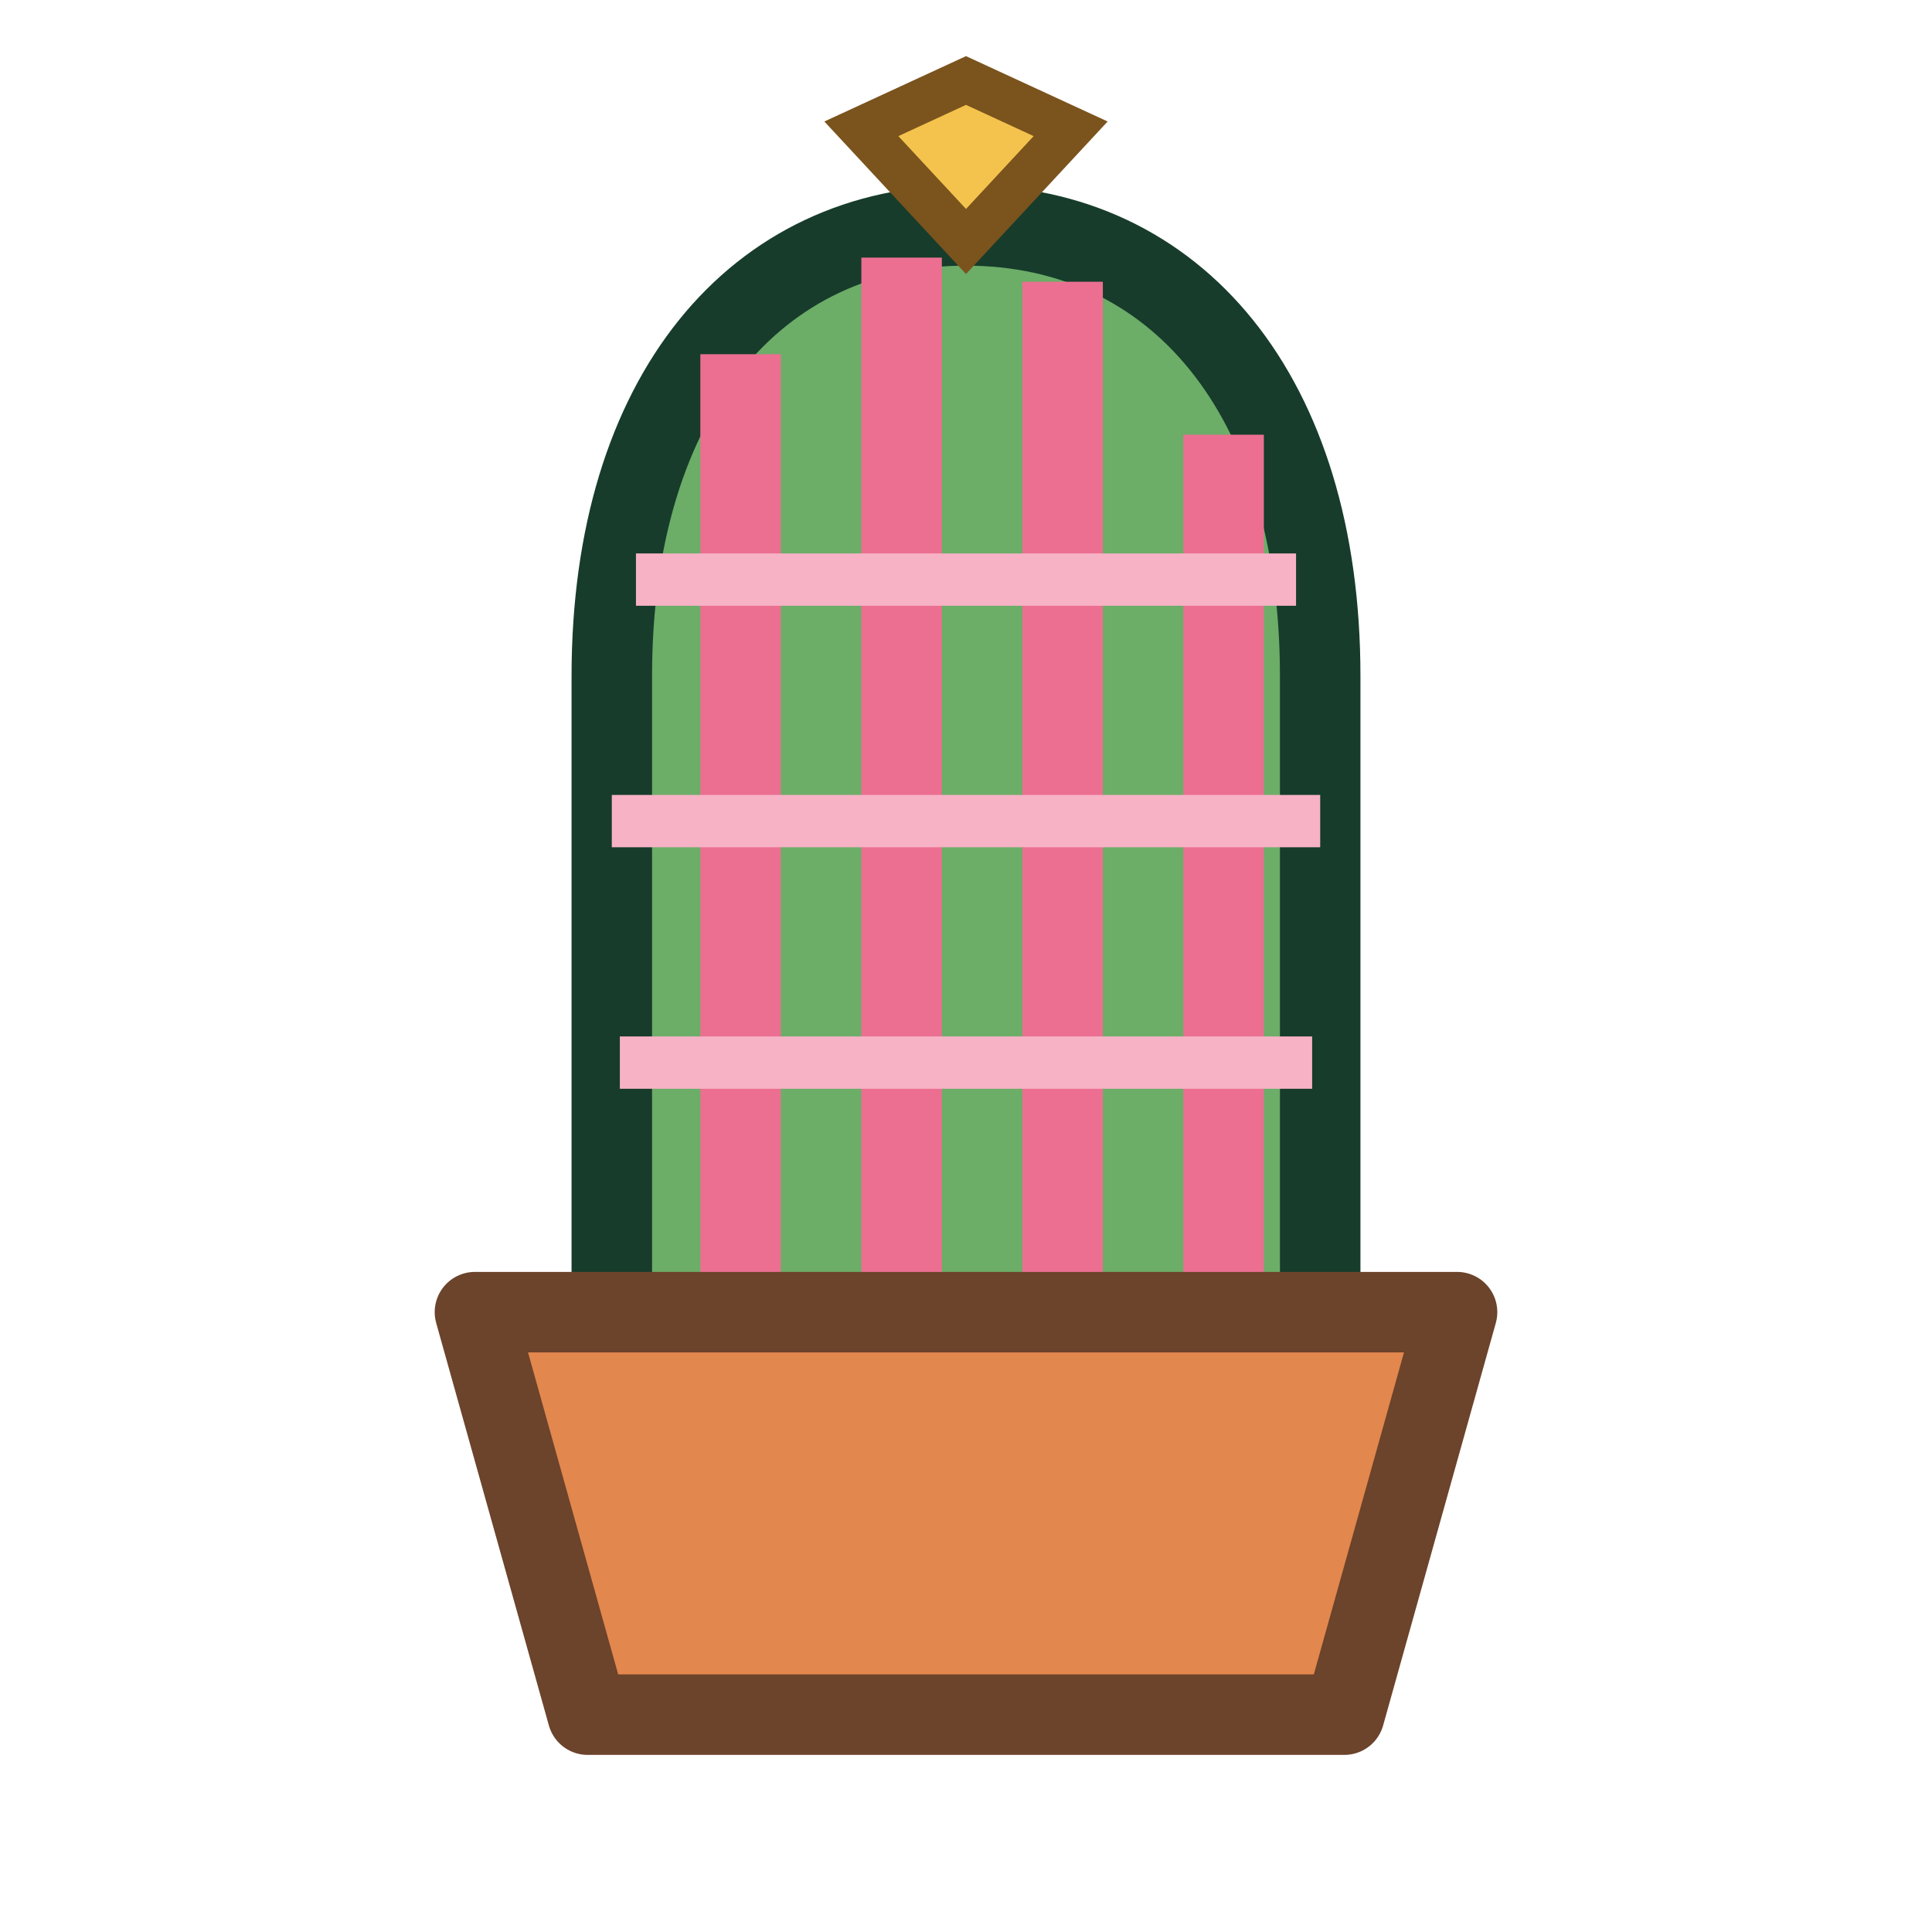
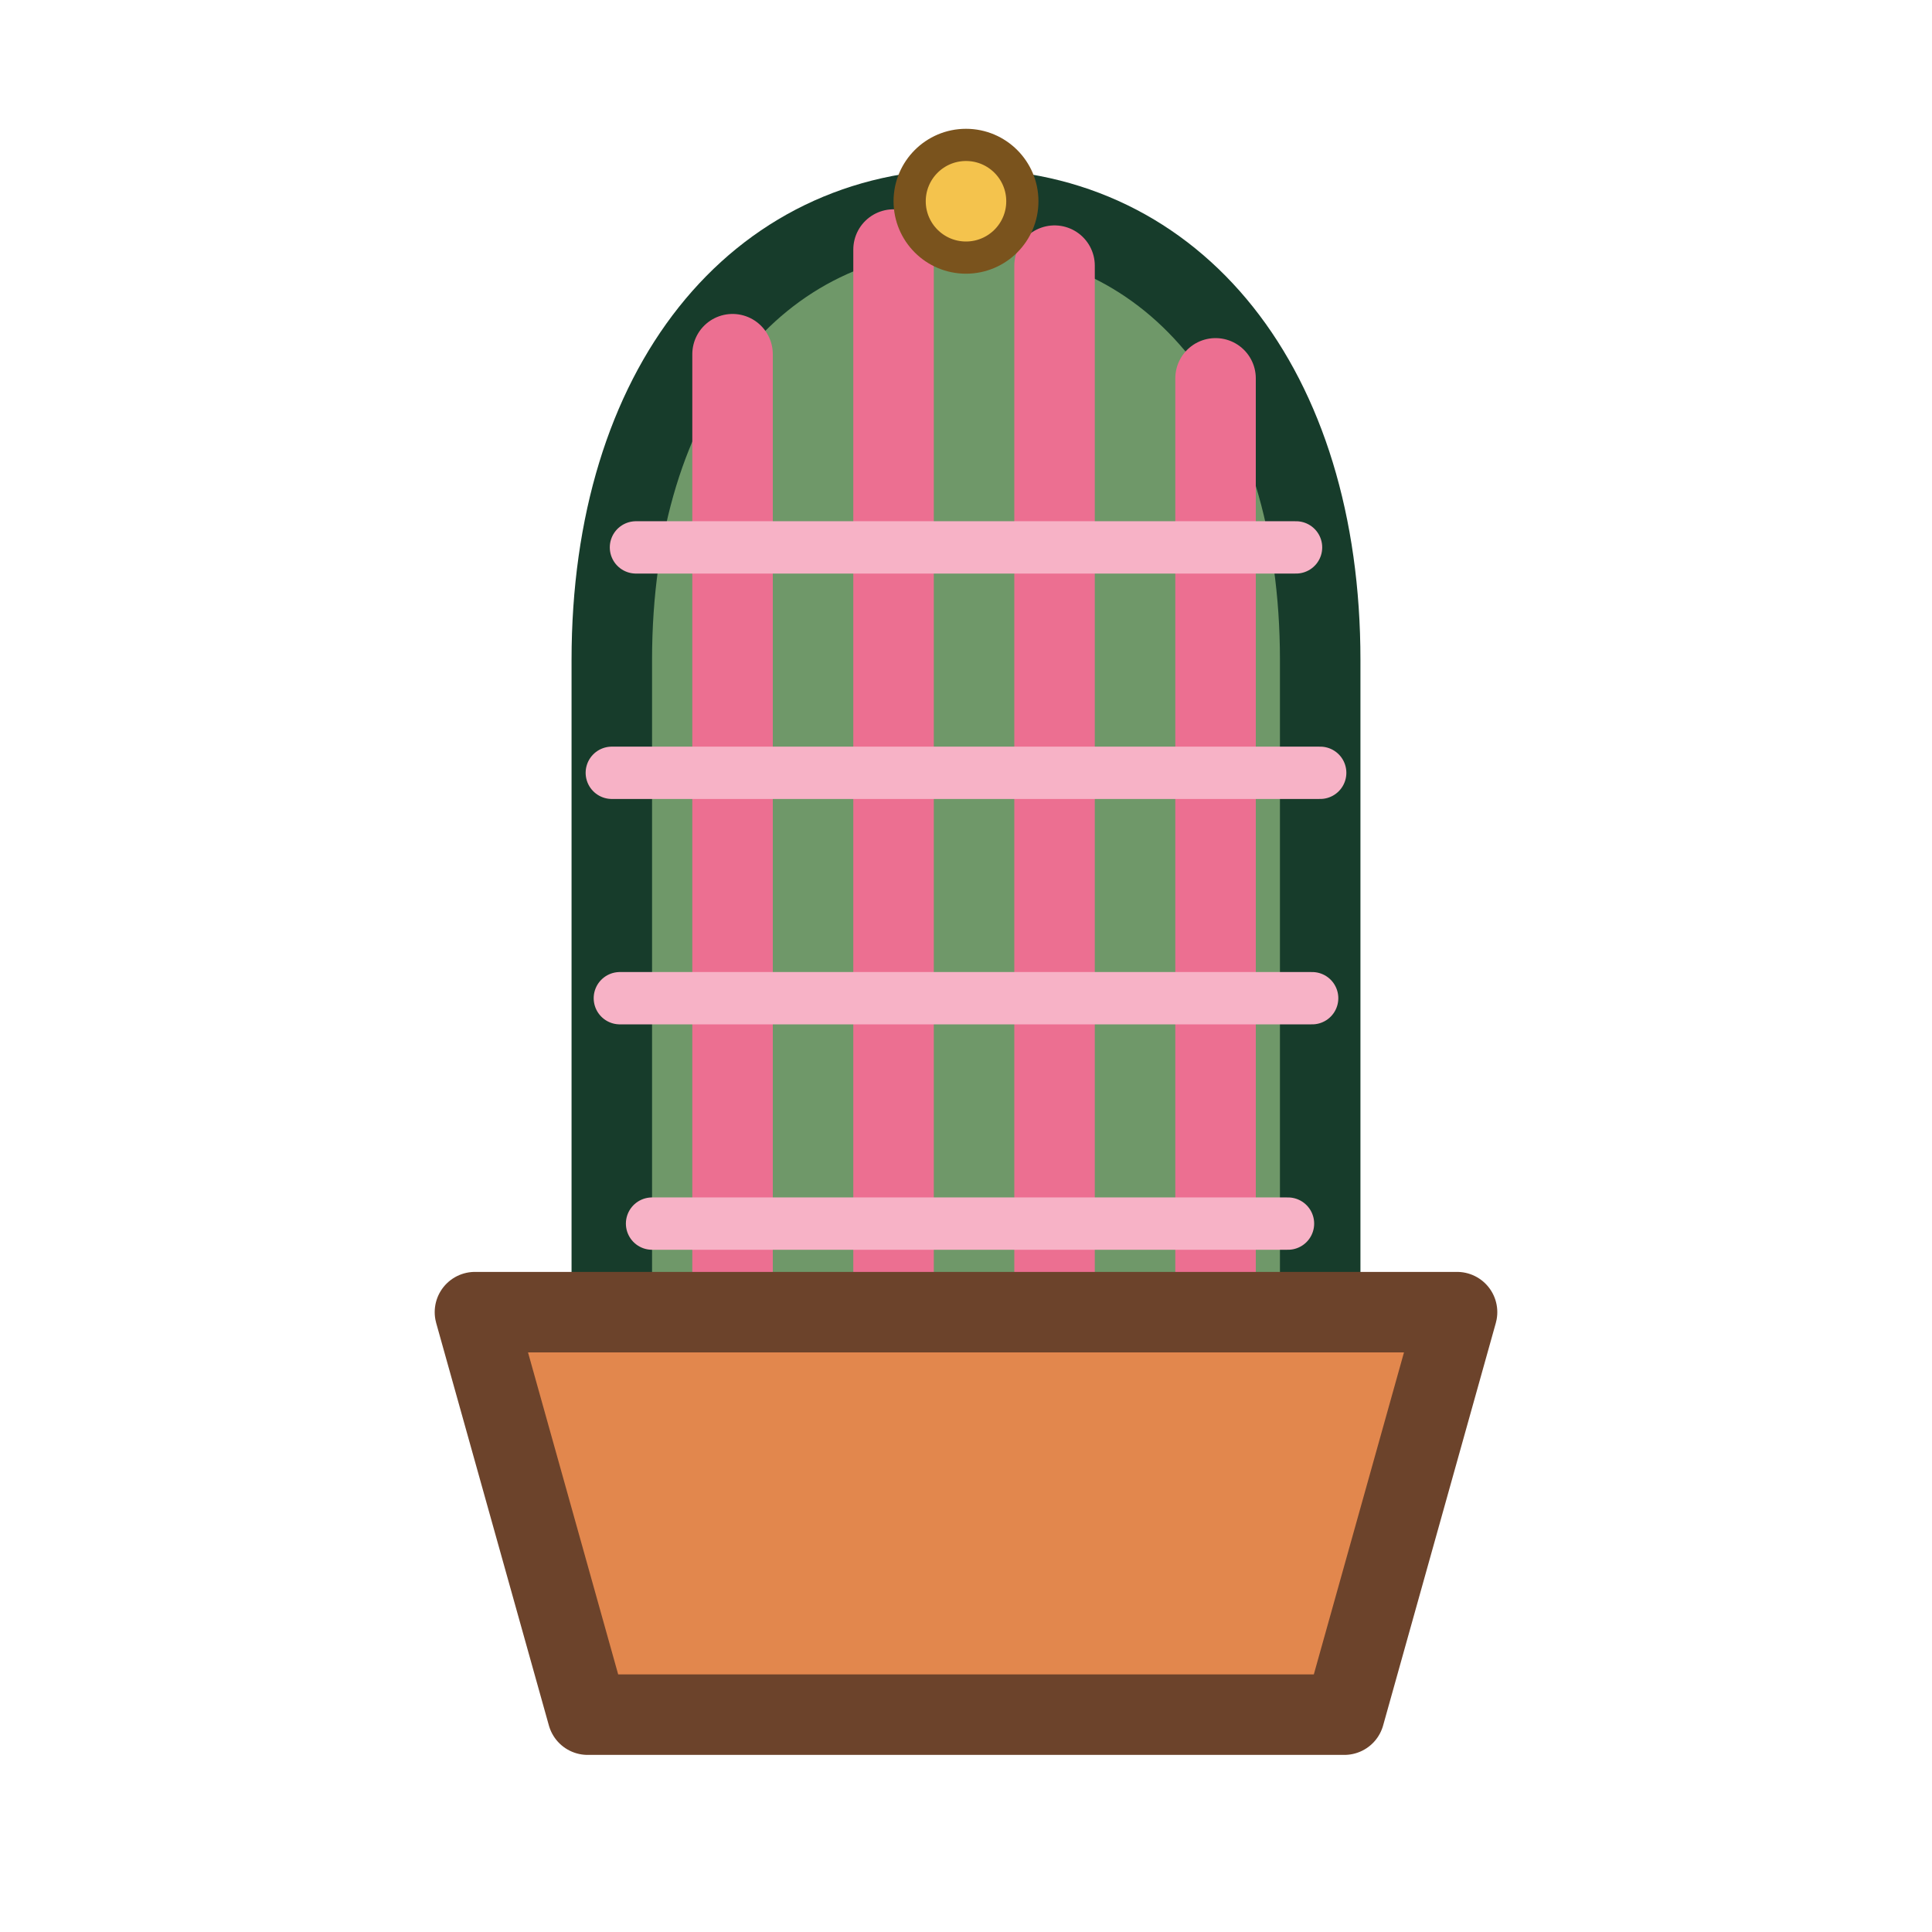
<svg xmlns="http://www.w3.org/2000/svg" viewBox="0 0 24 24" role="img" aria-labelledby="title">
-   <path d="M7.6 17V8.4c0-3.5 1.8-5.6 4.4-5.6s4.4 2.1 4.4 5.6V17Z" fill="#6cad68" stroke="#173c2b" stroke-width="1" />
-   <path d="M9.2 4.4v12m2-13.2V17m2-13.5V17m2-11.6v11.4" stroke="#ec6f91" stroke-width="1" />
-   <path d="M7.9 7.2h8.2m-8.5 3h8.8m-8.7 3h8.6" stroke="#f7b2c6" stroke-width=".65" />
-   <path d="m12 3-1.3-1.4L12 1l1.3.6Z" fill="#f4c34d" stroke="#7a531d" stroke-width=".55" />
+   <path d="M7.6 17V8.2c0-3.4 1.8-5.6 4.4-5.6s4.4 2.2 4.4 5.6V17Z" fill="#6f9869" stroke="#173c2b" stroke-linejoin="round" stroke-width="1" />
+   <path d="M9.1 4.4v12.2m2-13.5v13.5m2-13.3v13.3m2-11.9v11.9" fill="none" stroke="#ec6f91" stroke-linecap="round" stroke-width="1" />
+   <path d="M7.9 6.8h8.2m-8.5 2.8h8.8m-8.7 2.8h8.6m-8.2 2.8H16" fill="none" stroke="#f7b2c6" stroke-linecap="round" stroke-width=".65" />
+   <circle cx="12" cy="2.5" r=".7" fill="#f4c34d" stroke="#7a531d" stroke-width=".4" />
  <path d="M5.9 16.3h12.2l-1.4 5H7.3z" fill="#e2874d" stroke="#6c432b" stroke-linejoin="round" stroke-width="1" />
</svg>
